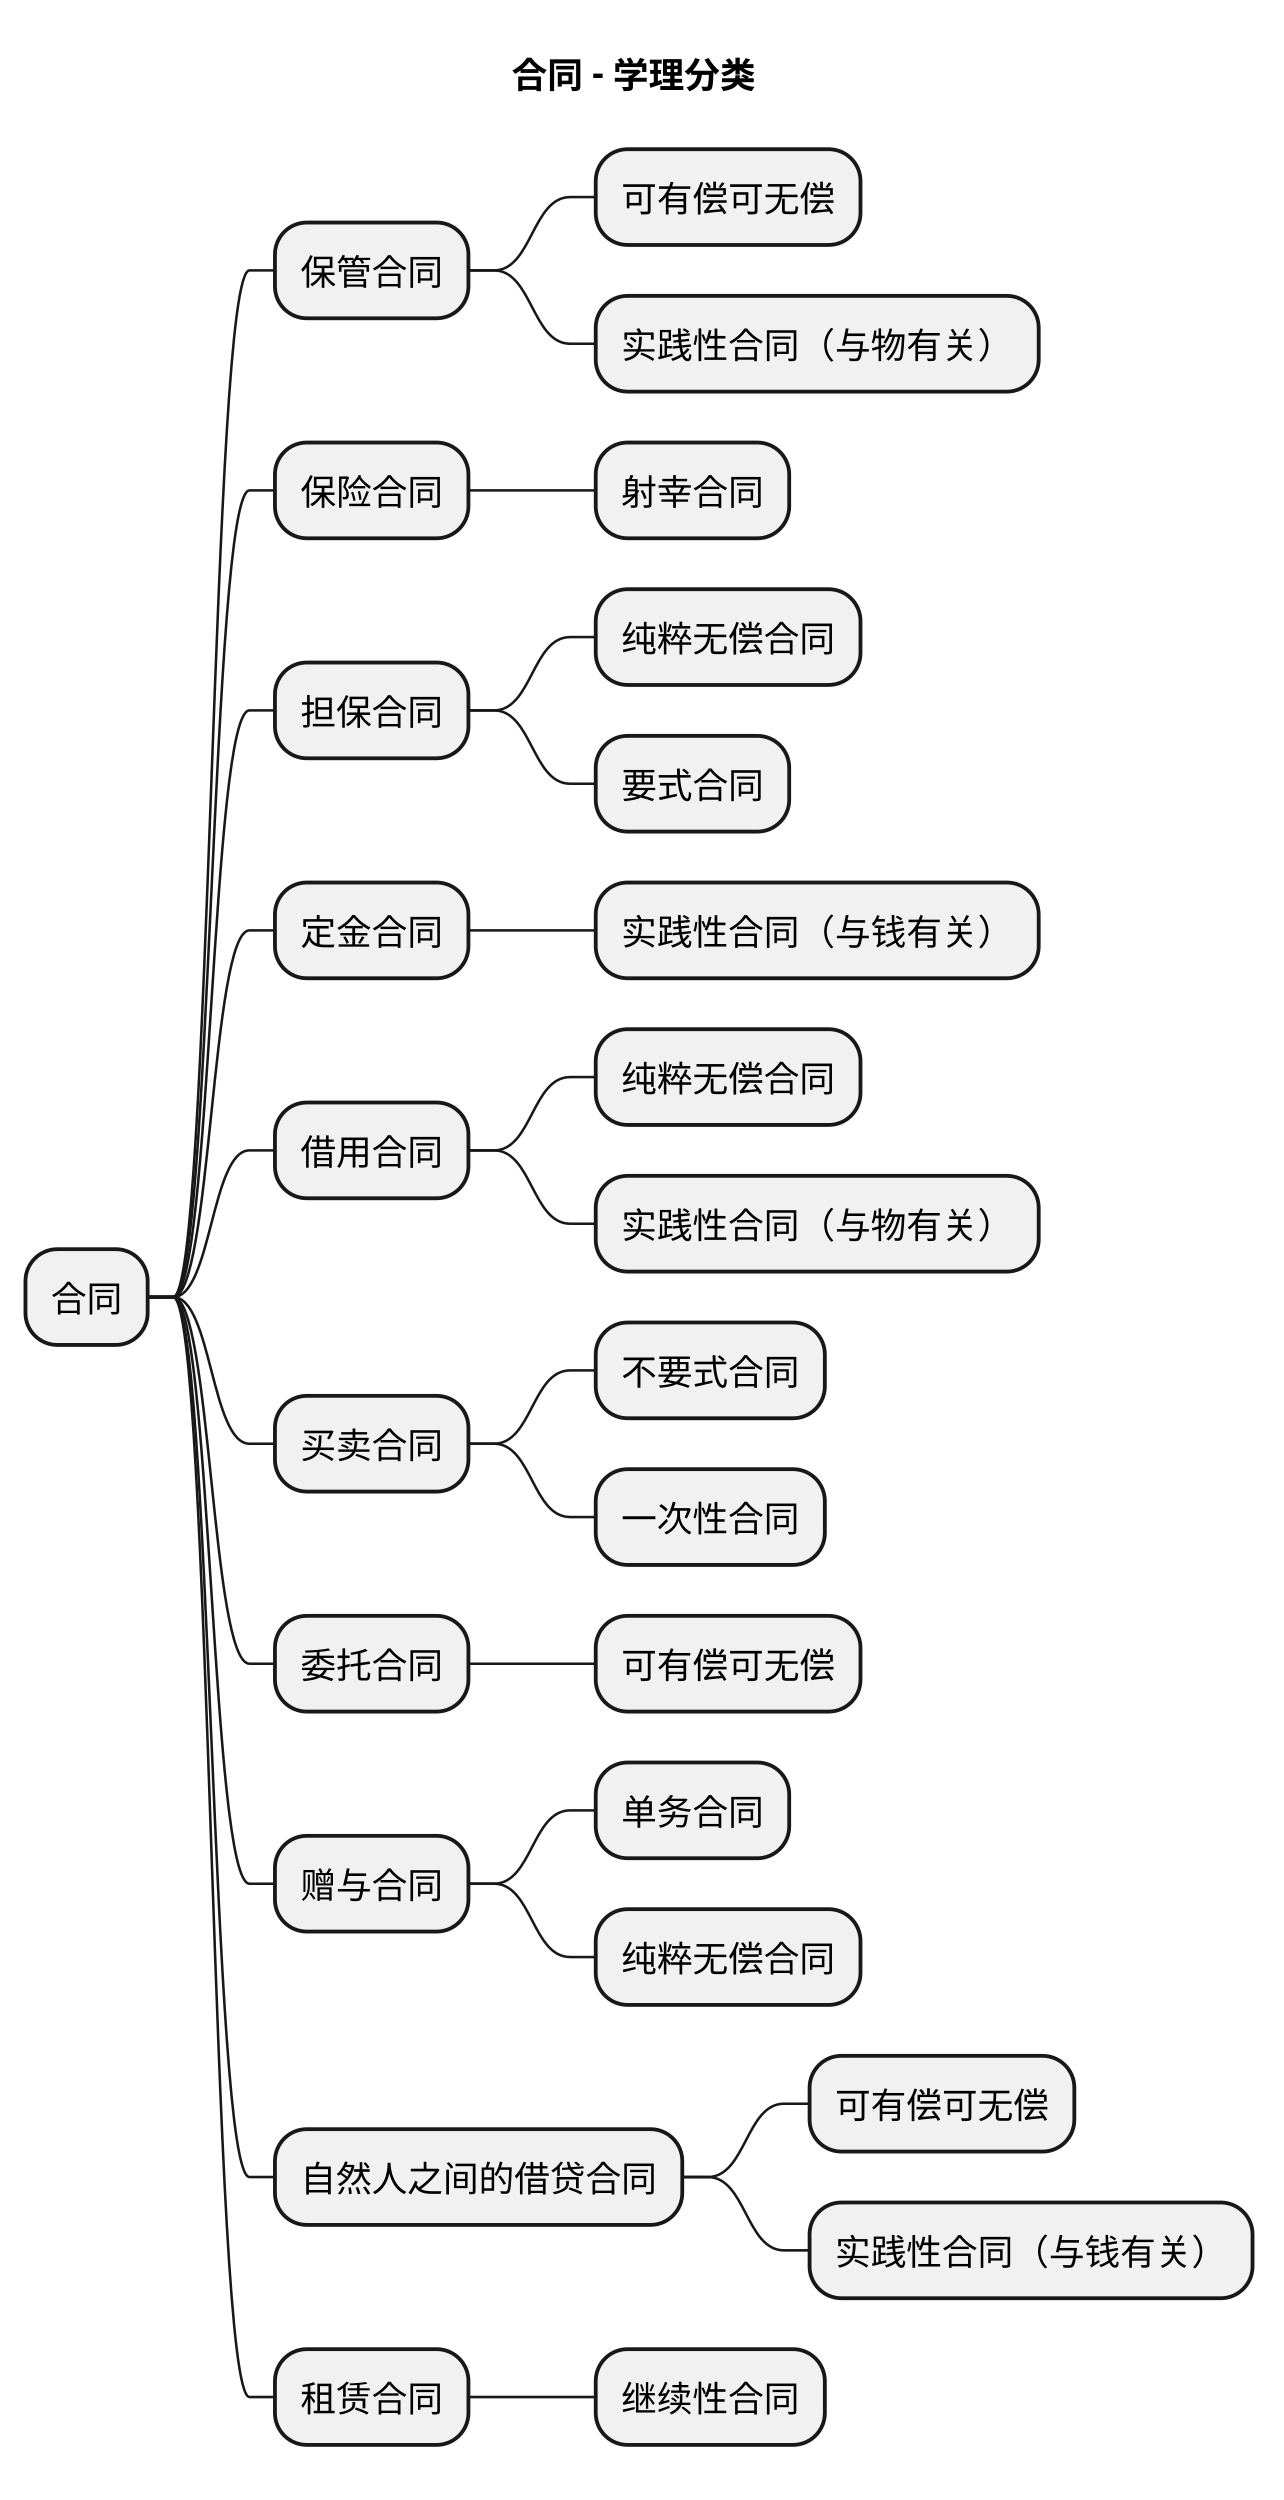
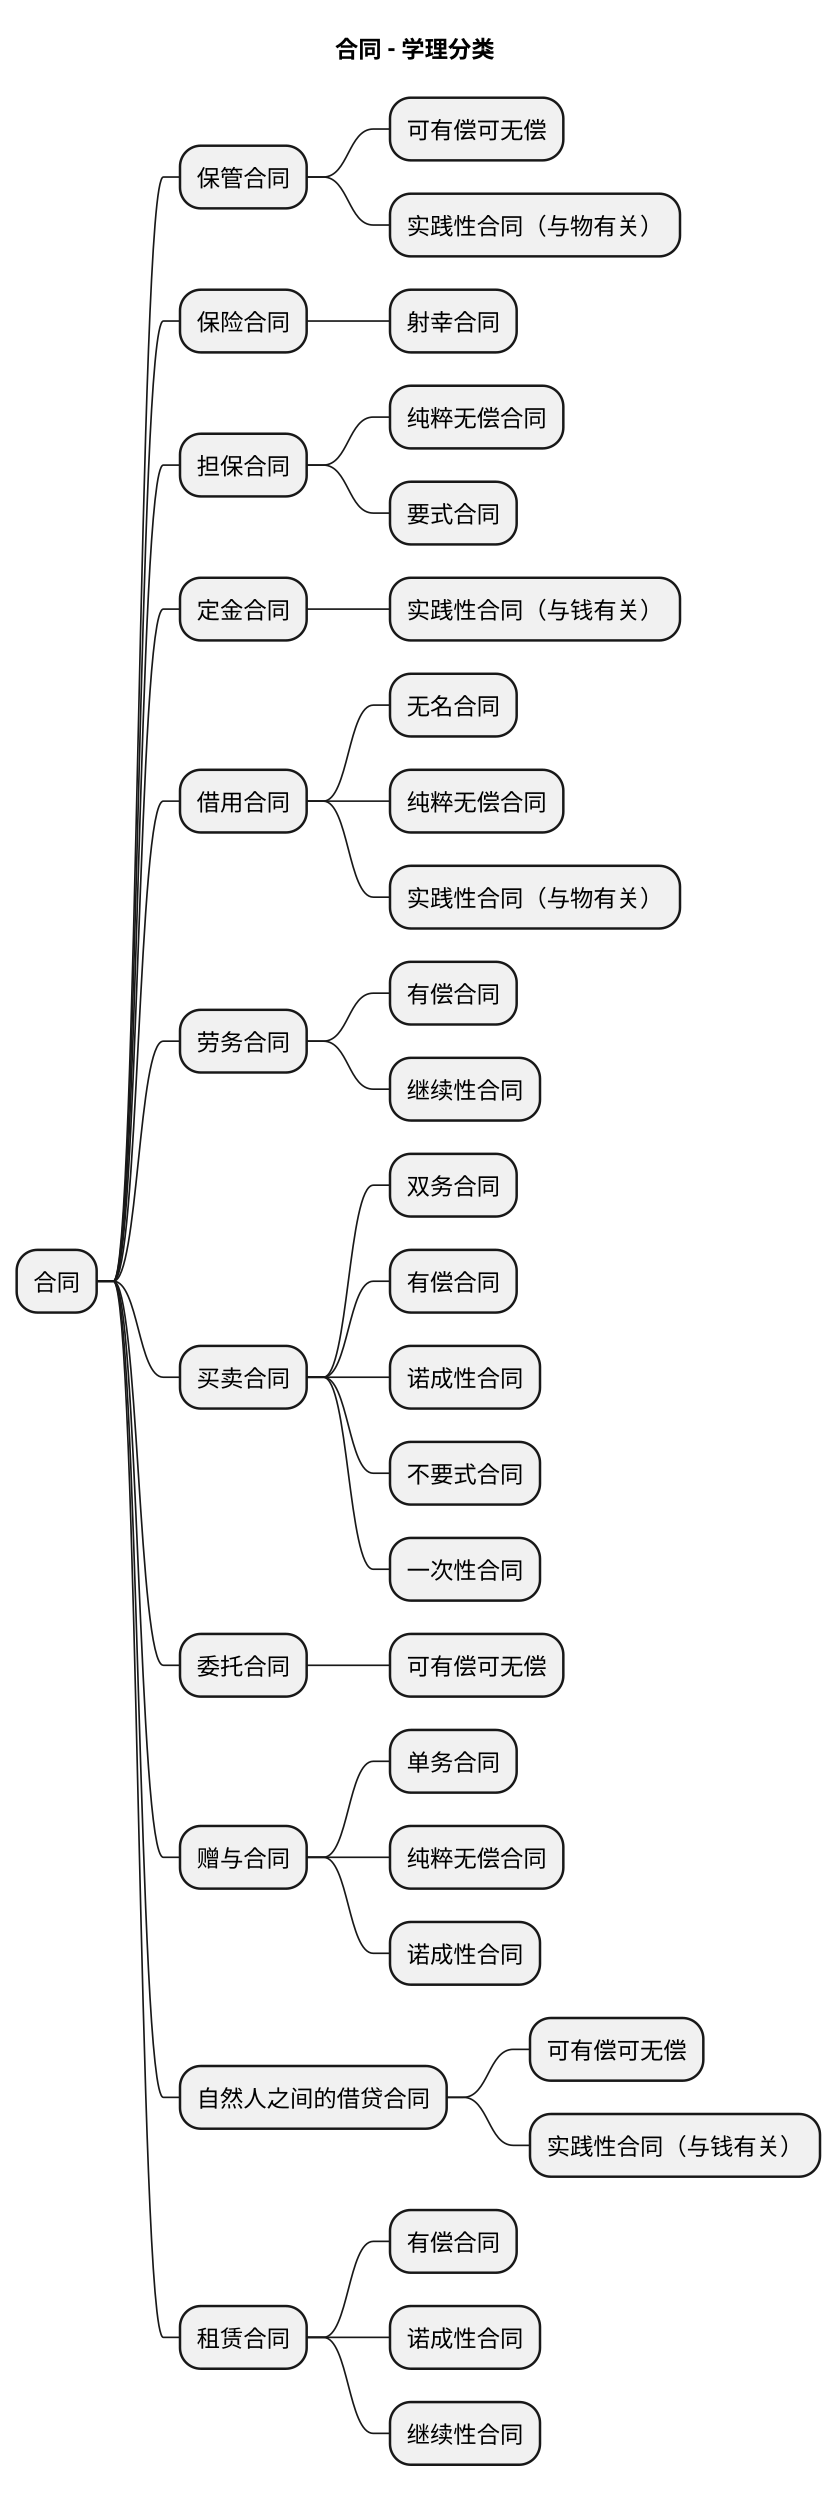
- <svg xmlns="http://www.w3.org/2000/svg" contentStyleType="text/css" height="982px" preserveAspectRatio="none" style="width:504px;height:982px;background:#FFFFFF;" version="1.1" viewBox="0 0 504 982" width="504px" zoomAndPan="magnify">
+ <svg xmlns="http://www.w3.org/2000/svg" contentStyleType="text/css" height="1500px" preserveAspectRatio="none" style="width:504px;height:1500px;background:#FFFFFF;" version="1.1" viewBox="0 0 504 1500" width="504px" zoomAndPan="magnify">
  <defs />
  <g>
    <text fill="#000000" font-family="sans-serif" font-size="14" font-weight="bold" lengthAdjust="spacing" textLength="99.066" x="200.967" y="34.533">合同 - 学理分类</text>
-     <rect fill="#F1F1F1" height="37.609" rx="12.5" ry="12.5" style="stroke:#181818;stroke-width:1.5;" width="48" x="10" y="490.68" />
-     <text fill="#000000" font-family="sans-serif" font-size="14" lengthAdjust="spacing" textLength="28" x="20" y="515.213">合同</text>
+     <rect fill="#F1F1F1" height="37.609" rx="12.5" ry="12.5" style="stroke:#181818;stroke-width:1.5;" width="48" x="10" y="749.922" />
+     <text fill="#000000" font-family="sans-serif" font-size="14" lengthAdjust="spacing" textLength="28" x="20" y="774.455">合同</text>
    <rect fill="#F1F1F1" height="37.609" rx="12.5" ry="12.5" style="stroke:#181818;stroke-width:1.5;" width="76" x="108" y="87.414" />
    <text fill="#000000" font-family="sans-serif" font-size="14" lengthAdjust="spacing" textLength="56" x="118" y="111.947">保管合同</text>
    <rect fill="#F1F1F1" height="37.609" rx="12.5" ry="12.5" style="stroke:#181818;stroke-width:1.5;" width="104" x="234" y="58.609" />
    <text fill="#000000" font-family="sans-serif" font-size="14" lengthAdjust="spacing" textLength="84" x="244" y="83.143">可有偿可无偿</text>
    <path d="M184,106.219 L194,106.219 C209,106.219 209,77.414 224,77.414 L234,77.414 " fill="none" style="stroke:#181818;stroke-width:1;" />
    <rect fill="#F1F1F1" height="37.609" rx="12.5" ry="12.5" style="stroke:#181818;stroke-width:1.5;" width="174" x="234" y="116.219" />
    <text fill="#000000" font-family="sans-serif" font-size="14" lengthAdjust="spacing" textLength="154" x="244" y="140.752">实践性合同（与物有关）</text>
    <path d="M184,106.219 L194,106.219 C209,106.219 209,135.023 224,135.023 L234,135.023 " fill="none" style="stroke:#181818;stroke-width:1;" />
-     <path d="M58,509.484 L68,509.484 C83,509.484 83,106.219 98,106.219 L108,106.219 " fill="none" style="stroke:#181818;stroke-width:1;" />
+     <path d="M58,768.727 L68,768.727 C83,768.727 83,106.219 98,106.219 L108,106.219 " fill="none" style="stroke:#181818;stroke-width:1;" />
    <rect fill="#F1F1F1" height="37.609" rx="12.5" ry="12.5" style="stroke:#181818;stroke-width:1.5;" width="76" x="108" y="173.828" />
    <text fill="#000000" font-family="sans-serif" font-size="14" lengthAdjust="spacing" textLength="56" x="118" y="198.361">保险合同</text>
    <rect fill="#F1F1F1" height="37.609" rx="12.5" ry="12.5" style="stroke:#181818;stroke-width:1.5;" width="76" x="234" y="173.828" />
    <text fill="#000000" font-family="sans-serif" font-size="14" lengthAdjust="spacing" textLength="56" x="244" y="198.361">射幸合同</text>
    <path d="M184,192.633 L194,192.633 C209,192.633 209,192.633 224,192.633 L234,192.633 " fill="none" style="stroke:#181818;stroke-width:1;" />
-     <path d="M58,509.484 L68,509.484 C83,509.484 83,192.633 98,192.633 L108,192.633 " fill="none" style="stroke:#181818;stroke-width:1;" />
+     <path d="M58,768.727 L68,768.727 C83,768.727 83,192.633 98,192.633 L108,192.633 " fill="none" style="stroke:#181818;stroke-width:1;" />
    <rect fill="#F1F1F1" height="37.609" rx="12.5" ry="12.5" style="stroke:#181818;stroke-width:1.5;" width="76" x="108" y="260.242" />
    <text fill="#000000" font-family="sans-serif" font-size="14" lengthAdjust="spacing" textLength="56" x="118" y="284.775">担保合同</text>
    <rect fill="#F1F1F1" height="37.609" rx="12.5" ry="12.5" style="stroke:#181818;stroke-width:1.5;" width="104" x="234" y="231.438" />
    <text fill="#000000" font-family="sans-serif" font-size="14" lengthAdjust="spacing" textLength="84" x="244" y="255.971">纯粹无偿合同</text>
    <path d="M184,279.047 L194,279.047 C209,279.047 209,250.242 224,250.242 L234,250.242 " fill="none" style="stroke:#181818;stroke-width:1;" />
    <rect fill="#F1F1F1" height="37.609" rx="12.5" ry="12.5" style="stroke:#181818;stroke-width:1.5;" width="76" x="234" y="289.047" />
    <text fill="#000000" font-family="sans-serif" font-size="14" lengthAdjust="spacing" textLength="56" x="244" y="313.58">要式合同</text>
    <path d="M184,279.047 L194,279.047 C209,279.047 209,307.852 224,307.852 L234,307.852 " fill="none" style="stroke:#181818;stroke-width:1;" />
-     <path d="M58,509.484 L68,509.484 C83,509.484 83,279.047 98,279.047 L108,279.047 " fill="none" style="stroke:#181818;stroke-width:1;" />
+     <path d="M58,768.727 L68,768.727 C83,768.727 83,279.047 98,279.047 L108,279.047 " fill="none" style="stroke:#181818;stroke-width:1;" />
    <rect fill="#F1F1F1" height="37.609" rx="12.5" ry="12.5" style="stroke:#181818;stroke-width:1.5;" width="76" x="108" y="346.656" />
    <text fill="#000000" font-family="sans-serif" font-size="14" lengthAdjust="spacing" textLength="56" x="118" y="371.19">定金合同</text>
    <rect fill="#F1F1F1" height="37.609" rx="12.5" ry="12.5" style="stroke:#181818;stroke-width:1.5;" width="174" x="234" y="346.656" />
    <text fill="#000000" font-family="sans-serif" font-size="14" lengthAdjust="spacing" textLength="154" x="244" y="371.19">实践性合同（与钱有关）</text>
    <path d="M184,365.461 L194,365.461 C209,365.461 209,365.461 224,365.461 L234,365.461 " fill="none" style="stroke:#181818;stroke-width:1;" />
-     <path d="M58,509.484 L68,509.484 C83,509.484 83,365.461 98,365.461 L108,365.461 " fill="none" style="stroke:#181818;stroke-width:1;" />
-     <rect fill="#F1F1F1" height="37.609" rx="12.5" ry="12.5" style="stroke:#181818;stroke-width:1.5;" width="76" x="108" y="433.07" />
-     <text fill="#000000" font-family="sans-serif" font-size="14" lengthAdjust="spacing" textLength="56" x="118" y="457.603">借用合同</text>
-     <rect fill="#F1F1F1" height="37.609" rx="12.5" ry="12.5" style="stroke:#181818;stroke-width:1.5;" width="104" x="234" y="404.266" />
-     <text fill="#000000" font-family="sans-serif" font-size="14" lengthAdjust="spacing" textLength="84" x="244" y="428.799">纯粹无偿合同</text>
-     <path d="M184,451.875 L194,451.875 C209,451.875 209,423.07 224,423.07 L234,423.07 " fill="none" style="stroke:#181818;stroke-width:1;" />
-     <rect fill="#F1F1F1" height="37.609" rx="12.5" ry="12.5" style="stroke:#181818;stroke-width:1.5;" width="174" x="234" y="461.875" />
-     <text fill="#000000" font-family="sans-serif" font-size="14" lengthAdjust="spacing" textLength="154" x="244" y="486.408">实践性合同（与物有关）</text>
-     <path d="M184,451.875 L194,451.875 C209,451.875 209,480.68 224,480.68 L234,480.68 " fill="none" style="stroke:#181818;stroke-width:1;" />
-     <path d="M58,509.484 L68,509.484 C83,509.484 83,451.875 98,451.875 L108,451.875 " fill="none" style="stroke:#181818;stroke-width:1;" />
-     <rect fill="#F1F1F1" height="37.609" rx="12.5" ry="12.5" style="stroke:#181818;stroke-width:1.5;" width="76" x="108" y="548.289" />
-     <text fill="#000000" font-family="sans-serif" font-size="14" lengthAdjust="spacing" textLength="56" x="118" y="572.822">买卖合同</text>
-     <rect fill="#F1F1F1" height="37.609" rx="12.5" ry="12.5" style="stroke:#181818;stroke-width:1.5;" width="90" x="234" y="519.484" />
-     <text fill="#000000" font-family="sans-serif" font-size="14" lengthAdjust="spacing" textLength="70" x="244" y="544.018">不要式合同</text>
-     <path d="M184,567.094 L194,567.094 C209,567.094 209,538.289 224,538.289 L234,538.289 " fill="none" style="stroke:#181818;stroke-width:1;" />
-     <rect fill="#F1F1F1" height="37.609" rx="12.5" ry="12.5" style="stroke:#181818;stroke-width:1.5;" width="90" x="234" y="577.094" />
-     <text fill="#000000" font-family="sans-serif" font-size="14" lengthAdjust="spacing" textLength="70" x="244" y="601.627">一次性合同</text>
-     <path d="M184,567.094 L194,567.094 C209,567.094 209,595.898 224,595.898 L234,595.898 " fill="none" style="stroke:#181818;stroke-width:1;" />
-     <path d="M58,509.484 L68,509.484 C83,509.484 83,567.094 98,567.094 L108,567.094 " fill="none" style="stroke:#181818;stroke-width:1;" />
-     <rect fill="#F1F1F1" height="37.609" rx="12.5" ry="12.5" style="stroke:#181818;stroke-width:1.5;" width="76" x="108" y="634.703" />
-     <text fill="#000000" font-family="sans-serif" font-size="14" lengthAdjust="spacing" textLength="56" x="118" y="659.236">委托合同</text>
-     <rect fill="#F1F1F1" height="37.609" rx="12.5" ry="12.5" style="stroke:#181818;stroke-width:1.5;" width="104" x="234" y="634.703" />
-     <text fill="#000000" font-family="sans-serif" font-size="14" lengthAdjust="spacing" textLength="84" x="244" y="659.236">可有偿可无偿</text>
-     <path d="M184,653.508 L194,653.508 C209,653.508 209,653.508 224,653.508 L234,653.508 " fill="none" style="stroke:#181818;stroke-width:1;" />
-     <path d="M58,509.484 L68,509.484 C83,509.484 83,653.508 98,653.508 L108,653.508 " fill="none" style="stroke:#181818;stroke-width:1;" />
-     <rect fill="#F1F1F1" height="37.609" rx="12.5" ry="12.5" style="stroke:#181818;stroke-width:1.5;" width="76" x="108" y="721.117" />
-     <text fill="#000000" font-family="sans-serif" font-size="14" lengthAdjust="spacing" textLength="56" x="118" y="745.65">赠与合同</text>
+     <path d="M58,768.727 L68,768.727 C83,768.727 83,365.461 98,365.461 L108,365.461 " fill="none" style="stroke:#181818;stroke-width:1;" />
+     <rect fill="#F1F1F1" height="37.609" rx="12.5" ry="12.5" style="stroke:#181818;stroke-width:1.5;" width="76" x="108" y="461.875" />
+     <text fill="#000000" font-family="sans-serif" font-size="14" lengthAdjust="spacing" textLength="56" x="118" y="486.408">借用合同</text>
+     <rect fill="#F1F1F1" height="37.609" rx="12.5" ry="12.5" style="stroke:#181818;stroke-width:1.5;" width="76" x="234" y="404.266" />
+     <text fill="#000000" font-family="sans-serif" font-size="14" lengthAdjust="spacing" textLength="56" x="244" y="428.799">无名合同</text>
+     <path d="M184,480.68 L194,480.68 C209,480.68 209,423.07 224,423.07 L234,423.07 " fill="none" style="stroke:#181818;stroke-width:1;" />
+     <rect fill="#F1F1F1" height="37.609" rx="12.5" ry="12.5" style="stroke:#181818;stroke-width:1.5;" width="104" x="234" y="461.875" />
+     <text fill="#000000" font-family="sans-serif" font-size="14" lengthAdjust="spacing" textLength="84" x="244" y="486.408">纯粹无偿合同</text>
+     <path d="M184,480.68 L194,480.68 C209,480.68 209,480.68 224,480.68 L234,480.68 " fill="none" style="stroke:#181818;stroke-width:1;" />
+     <rect fill="#F1F1F1" height="37.609" rx="12.5" ry="12.5" style="stroke:#181818;stroke-width:1.5;" width="174" x="234" y="519.484" />
+     <text fill="#000000" font-family="sans-serif" font-size="14" lengthAdjust="spacing" textLength="154" x="244" y="544.018">实践性合同（与物有关）</text>
+     <path d="M184,480.68 L194,480.68 C209,480.68 209,538.289 224,538.289 L234,538.289 " fill="none" style="stroke:#181818;stroke-width:1;" />
+     <path d="M58,768.727 L68,768.727 C83,768.727 83,480.68 98,480.68 L108,480.68 " fill="none" style="stroke:#181818;stroke-width:1;" />
+     <rect fill="#F1F1F1" height="37.609" rx="12.5" ry="12.5" style="stroke:#181818;stroke-width:1.5;" width="76" x="108" y="605.898" />
+     <text fill="#000000" font-family="sans-serif" font-size="14" lengthAdjust="spacing" textLength="56" x="118" y="630.432">劳务合同</text>
+     <rect fill="#F1F1F1" height="37.609" rx="12.5" ry="12.5" style="stroke:#181818;stroke-width:1.5;" width="76" x="234" y="577.094" />
+     <text fill="#000000" font-family="sans-serif" font-size="14" lengthAdjust="spacing" textLength="56" x="244" y="601.627">有偿合同</text>
+     <path d="M184,624.703 L194,624.703 C209,624.703 209,595.898 224,595.898 L234,595.898 " fill="none" style="stroke:#181818;stroke-width:1;" />
+     <rect fill="#F1F1F1" height="37.609" rx="12.5" ry="12.5" style="stroke:#181818;stroke-width:1.5;" width="90" x="234" y="634.703" />
+     <text fill="#000000" font-family="sans-serif" font-size="14" lengthAdjust="spacing" textLength="70" x="244" y="659.236">继续性合同</text>
+     <path d="M184,624.703 L194,624.703 C209,624.703 209,653.508 224,653.508 L234,653.508 " fill="none" style="stroke:#181818;stroke-width:1;" />
+     <path d="M58,768.727 L68,768.727 C83,768.727 83,624.703 98,624.703 L108,624.703 " fill="none" style="stroke:#181818;stroke-width:1;" />
+     <rect fill="#F1F1F1" height="37.609" rx="12.5" ry="12.5" style="stroke:#181818;stroke-width:1.5;" width="76" x="108" y="807.531" />
+     <text fill="#000000" font-family="sans-serif" font-size="14" lengthAdjust="spacing" textLength="56" x="118" y="832.064">买卖合同</text>
    <rect fill="#F1F1F1" height="37.609" rx="12.5" ry="12.5" style="stroke:#181818;stroke-width:1.5;" width="76" x="234" y="692.312" />
-     <text fill="#000000" font-family="sans-serif" font-size="14" lengthAdjust="spacing" textLength="56" x="244" y="716.846">单务合同</text>
-     <path d="M184,739.922 L194,739.922 C209,739.922 209,711.117 224,711.117 L234,711.117 " fill="none" style="stroke:#181818;stroke-width:1;" />
-     <rect fill="#F1F1F1" height="37.609" rx="12.5" ry="12.5" style="stroke:#181818;stroke-width:1.5;" width="104" x="234" y="749.922" />
-     <text fill="#000000" font-family="sans-serif" font-size="14" lengthAdjust="spacing" textLength="84" x="244" y="774.455">纯粹无偿合同</text>
-     <path d="M184,739.922 L194,739.922 C209,739.922 209,768.727 224,768.727 L234,768.727 " fill="none" style="stroke:#181818;stroke-width:1;" />
-     <path d="M58,509.484 L68,509.484 C83,509.484 83,739.922 98,739.922 L108,739.922 " fill="none" style="stroke:#181818;stroke-width:1;" />
-     <rect fill="#F1F1F1" height="37.609" rx="12.5" ry="12.5" style="stroke:#181818;stroke-width:1.5;" width="160" x="108" y="836.336" />
-     <text fill="#000000" font-family="sans-serif" font-size="14" lengthAdjust="spacing" textLength="140" x="118" y="860.869">自然人之间的借贷合同</text>
-     <rect fill="#F1F1F1" height="37.609" rx="12.5" ry="12.5" style="stroke:#181818;stroke-width:1.5;" width="104" x="318" y="807.531" />
-     <text fill="#000000" font-family="sans-serif" font-size="14" lengthAdjust="spacing" textLength="84" x="328" y="832.064">可有偿可无偿</text>
-     <path d="M268,855.141 L278,855.141 C293,855.141 293,826.336 308,826.336 L318,826.336 " fill="none" style="stroke:#181818;stroke-width:1;" />
-     <rect fill="#F1F1F1" height="37.609" rx="12.5" ry="12.5" style="stroke:#181818;stroke-width:1.5;" width="174" x="318" y="865.141" />
-     <text fill="#000000" font-family="sans-serif" font-size="14" lengthAdjust="spacing" textLength="154" x="328" y="889.674">实践性合同（与钱有关）</text>
-     <path d="M268,855.141 L278,855.141 C293,855.141 293,883.945 308,883.945 L318,883.945 " fill="none" style="stroke:#181818;stroke-width:1;" />
-     <path d="M58,509.484 L68,509.484 C83,509.484 83,855.141 98,855.141 L108,855.141 " fill="none" style="stroke:#181818;stroke-width:1;" />
-     <rect fill="#F1F1F1" height="37.609" rx="12.5" ry="12.5" style="stroke:#181818;stroke-width:1.5;" width="76" x="108" y="922.75" />
-     <text fill="#000000" font-family="sans-serif" font-size="14" lengthAdjust="spacing" textLength="56" x="118" y="947.283">租赁合同</text>
+     <text fill="#000000" font-family="sans-serif" font-size="14" lengthAdjust="spacing" textLength="56" x="244" y="716.846">双务合同</text>
+     <path d="M184,826.336 L194,826.336 C209,826.336 209,711.117 224,711.117 L234,711.117 " fill="none" style="stroke:#181818;stroke-width:1;" />
+     <rect fill="#F1F1F1" height="37.609" rx="12.5" ry="12.5" style="stroke:#181818;stroke-width:1.5;" width="76" x="234" y="749.922" />
+     <text fill="#000000" font-family="sans-serif" font-size="14" lengthAdjust="spacing" textLength="56" x="244" y="774.455">有偿合同</text>
+     <path d="M184,826.336 L194,826.336 C209,826.336 209,768.727 224,768.727 L234,768.727 " fill="none" style="stroke:#181818;stroke-width:1;" />
+     <rect fill="#F1F1F1" height="37.609" rx="12.5" ry="12.5" style="stroke:#181818;stroke-width:1.5;" width="90" x="234" y="807.531" />
+     <text fill="#000000" font-family="sans-serif" font-size="14" lengthAdjust="spacing" textLength="70" x="244" y="832.064">诺成性合同</text>
+     <path d="M184,826.336 L194,826.336 C209,826.336 209,826.336 224,826.336 L234,826.336 " fill="none" style="stroke:#181818;stroke-width:1;" />
+     <rect fill="#F1F1F1" height="37.609" rx="12.5" ry="12.5" style="stroke:#181818;stroke-width:1.5;" width="90" x="234" y="865.141" />
+     <text fill="#000000" font-family="sans-serif" font-size="14" lengthAdjust="spacing" textLength="70" x="244" y="889.674">不要式合同</text>
+     <path d="M184,826.336 L194,826.336 C209,826.336 209,883.945 224,883.945 L234,883.945 " fill="none" style="stroke:#181818;stroke-width:1;" />
    <rect fill="#F1F1F1" height="37.609" rx="12.5" ry="12.5" style="stroke:#181818;stroke-width:1.5;" width="90" x="234" y="922.75" />
-     <text fill="#000000" font-family="sans-serif" font-size="14" lengthAdjust="spacing" textLength="70" x="244" y="947.283">继续性合同</text>
-     <path d="M184,941.555 L194,941.555 C209,941.555 209,941.555 224,941.555 L234,941.555 " fill="none" style="stroke:#181818;stroke-width:1;" />
-     <path d="M58,509.484 L68,509.484 C83,509.484 83,941.555 98,941.555 L108,941.555 " fill="none" style="stroke:#181818;stroke-width:1;" />
+     <text fill="#000000" font-family="sans-serif" font-size="14" lengthAdjust="spacing" textLength="70" x="244" y="947.283">一次性合同</text>
+     <path d="M184,826.336 L194,826.336 C209,826.336 209,941.555 224,941.555 L234,941.555 " fill="none" style="stroke:#181818;stroke-width:1;" />
+     <path d="M58,768.727 L68,768.727 C83,768.727 83,826.336 98,826.336 L108,826.336 " fill="none" style="stroke:#181818;stroke-width:1;" />
+     <rect fill="#F1F1F1" height="37.609" rx="12.5" ry="12.5" style="stroke:#181818;stroke-width:1.5;" width="76" x="108" y="980.359" />
+     <text fill="#000000" font-family="sans-serif" font-size="14" lengthAdjust="spacing" textLength="56" x="118" y="1004.893">委托合同</text>
+     <rect fill="#F1F1F1" height="37.609" rx="12.5" ry="12.5" style="stroke:#181818;stroke-width:1.5;" width="104" x="234" y="980.359" />
+     <text fill="#000000" font-family="sans-serif" font-size="14" lengthAdjust="spacing" textLength="84" x="244" y="1004.893">可有偿可无偿</text>
+     <path d="M184,999.164 L194,999.164 C209,999.164 209,999.164 224,999.164 L234,999.164 " fill="none" style="stroke:#181818;stroke-width:1;" />
+     <path d="M58,768.727 L68,768.727 C83,768.727 83,999.164 98,999.164 L108,999.164 " fill="none" style="stroke:#181818;stroke-width:1;" />
+     <rect fill="#F1F1F1" height="37.609" rx="12.5" ry="12.5" style="stroke:#181818;stroke-width:1.5;" width="76" x="108" y="1095.578" />
+     <text fill="#000000" font-family="sans-serif" font-size="14" lengthAdjust="spacing" textLength="56" x="118" y="1120.111">赠与合同</text>
+     <rect fill="#F1F1F1" height="37.609" rx="12.5" ry="12.5" style="stroke:#181818;stroke-width:1.5;" width="76" x="234" y="1037.969" />
+     <text fill="#000000" font-family="sans-serif" font-size="14" lengthAdjust="spacing" textLength="56" x="244" y="1062.502">单务合同</text>
+     <path d="M184,1114.383 L194,1114.383 C209,1114.383 209,1056.773 224,1056.773 L234,1056.773 " fill="none" style="stroke:#181818;stroke-width:1;" />
+     <rect fill="#F1F1F1" height="37.609" rx="12.5" ry="12.5" style="stroke:#181818;stroke-width:1.5;" width="104" x="234" y="1095.578" />
+     <text fill="#000000" font-family="sans-serif" font-size="14" lengthAdjust="spacing" textLength="84" x="244" y="1120.111">纯粹无偿合同</text>
+     <path d="M184,1114.383 L194,1114.383 C209,1114.383 209,1114.383 224,1114.383 L234,1114.383 " fill="none" style="stroke:#181818;stroke-width:1;" />
+     <rect fill="#F1F1F1" height="37.609" rx="12.5" ry="12.5" style="stroke:#181818;stroke-width:1.5;" width="90" x="234" y="1153.188" />
+     <text fill="#000000" font-family="sans-serif" font-size="14" lengthAdjust="spacing" textLength="70" x="244" y="1177.721">诺成性合同</text>
+     <path d="M184,1114.383 L194,1114.383 C209,1114.383 209,1171.992 224,1171.992 L234,1171.992 " fill="none" style="stroke:#181818;stroke-width:1;" />
+     <path d="M58,768.727 L68,768.727 C83,768.727 83,1114.383 98,1114.383 L108,1114.383 " fill="none" style="stroke:#181818;stroke-width:1;" />
+     <rect fill="#F1F1F1" height="37.609" rx="12.5" ry="12.5" style="stroke:#181818;stroke-width:1.5;" width="160" x="108" y="1239.602" />
+     <text fill="#000000" font-family="sans-serif" font-size="14" lengthAdjust="spacing" textLength="140" x="118" y="1264.135">自然人之间的借贷合同</text>
+     <rect fill="#F1F1F1" height="37.609" rx="12.5" ry="12.5" style="stroke:#181818;stroke-width:1.5;" width="104" x="318" y="1210.797" />
+     <text fill="#000000" font-family="sans-serif" font-size="14" lengthAdjust="spacing" textLength="84" x="328" y="1235.33">可有偿可无偿</text>
+     <path d="M268,1258.406 L278,1258.406 C293,1258.406 293,1229.602 308,1229.602 L318,1229.602 " fill="none" style="stroke:#181818;stroke-width:1;" />
+     <rect fill="#F1F1F1" height="37.609" rx="12.5" ry="12.5" style="stroke:#181818;stroke-width:1.5;" width="174" x="318" y="1268.406" />
+     <text fill="#000000" font-family="sans-serif" font-size="14" lengthAdjust="spacing" textLength="154" x="328" y="1292.939">实践性合同（与钱有关）</text>
+     <path d="M268,1258.406 L278,1258.406 C293,1258.406 293,1287.211 308,1287.211 L318,1287.211 " fill="none" style="stroke:#181818;stroke-width:1;" />
+     <path d="M58,768.727 L68,768.727 C83,768.727 83,1258.406 98,1258.406 L108,1258.406 " fill="none" style="stroke:#181818;stroke-width:1;" />
+     <rect fill="#F1F1F1" height="37.609" rx="12.5" ry="12.5" style="stroke:#181818;stroke-width:1.5;" width="76" x="108" y="1383.625" />
+     <text fill="#000000" font-family="sans-serif" font-size="14" lengthAdjust="spacing" textLength="56" x="118" y="1408.158">租赁合同</text>
+     <rect fill="#F1F1F1" height="37.609" rx="12.5" ry="12.5" style="stroke:#181818;stroke-width:1.5;" width="76" x="234" y="1326.016" />
+     <text fill="#000000" font-family="sans-serif" font-size="14" lengthAdjust="spacing" textLength="56" x="244" y="1350.549">有偿合同</text>
+     <path d="M184,1402.43 L194,1402.43 C209,1402.43 209,1344.82 224,1344.82 L234,1344.82 " fill="none" style="stroke:#181818;stroke-width:1;" />
+     <rect fill="#F1F1F1" height="37.609" rx="12.5" ry="12.5" style="stroke:#181818;stroke-width:1.5;" width="90" x="234" y="1383.625" />
+     <text fill="#000000" font-family="sans-serif" font-size="14" lengthAdjust="spacing" textLength="70" x="244" y="1408.158">诺成性合同</text>
+     <path d="M184,1402.43 L194,1402.43 C209,1402.43 209,1402.43 224,1402.43 L234,1402.43 " fill="none" style="stroke:#181818;stroke-width:1;" />
+     <rect fill="#F1F1F1" height="37.609" rx="12.5" ry="12.5" style="stroke:#181818;stroke-width:1.5;" width="90" x="234" y="1441.234" />
+     <text fill="#000000" font-family="sans-serif" font-size="14" lengthAdjust="spacing" textLength="70" x="244" y="1465.768">继续性合同</text>
+     <path d="M184,1402.43 L194,1402.43 C209,1402.43 209,1460.039 224,1460.039 L234,1460.039 " fill="none" style="stroke:#181818;stroke-width:1;" />
+     <path d="M58,768.727 L68,768.727 C83,768.727 83,1402.43 98,1402.43 L108,1402.43 " fill="none" style="stroke:#181818;stroke-width:1;" />
  </g>
</svg>
